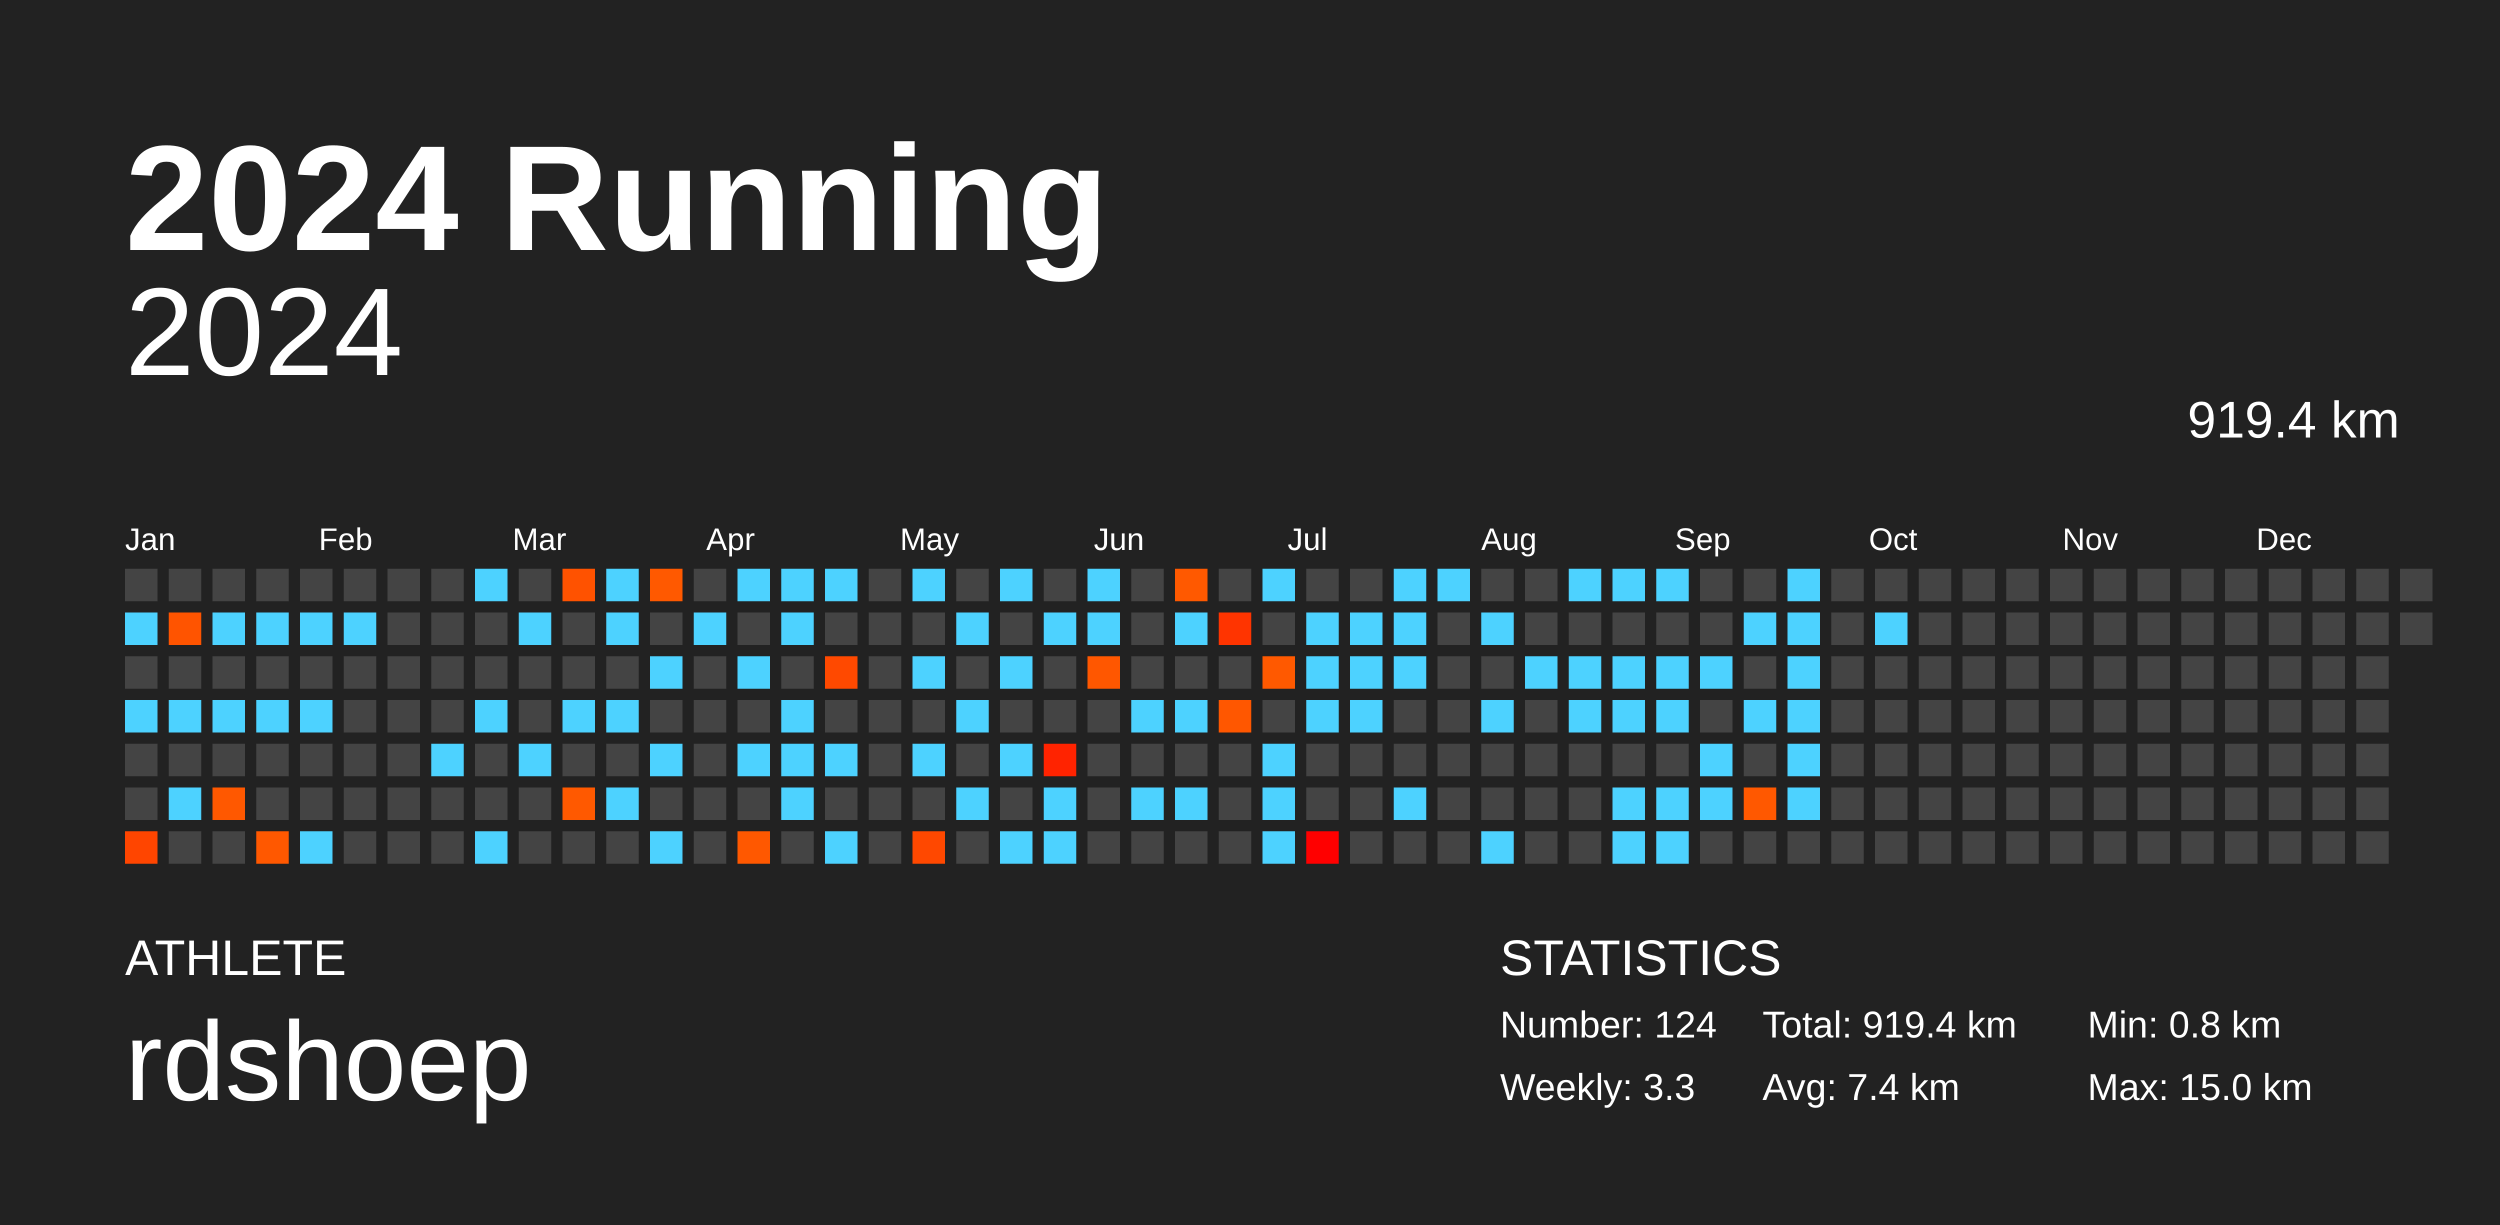
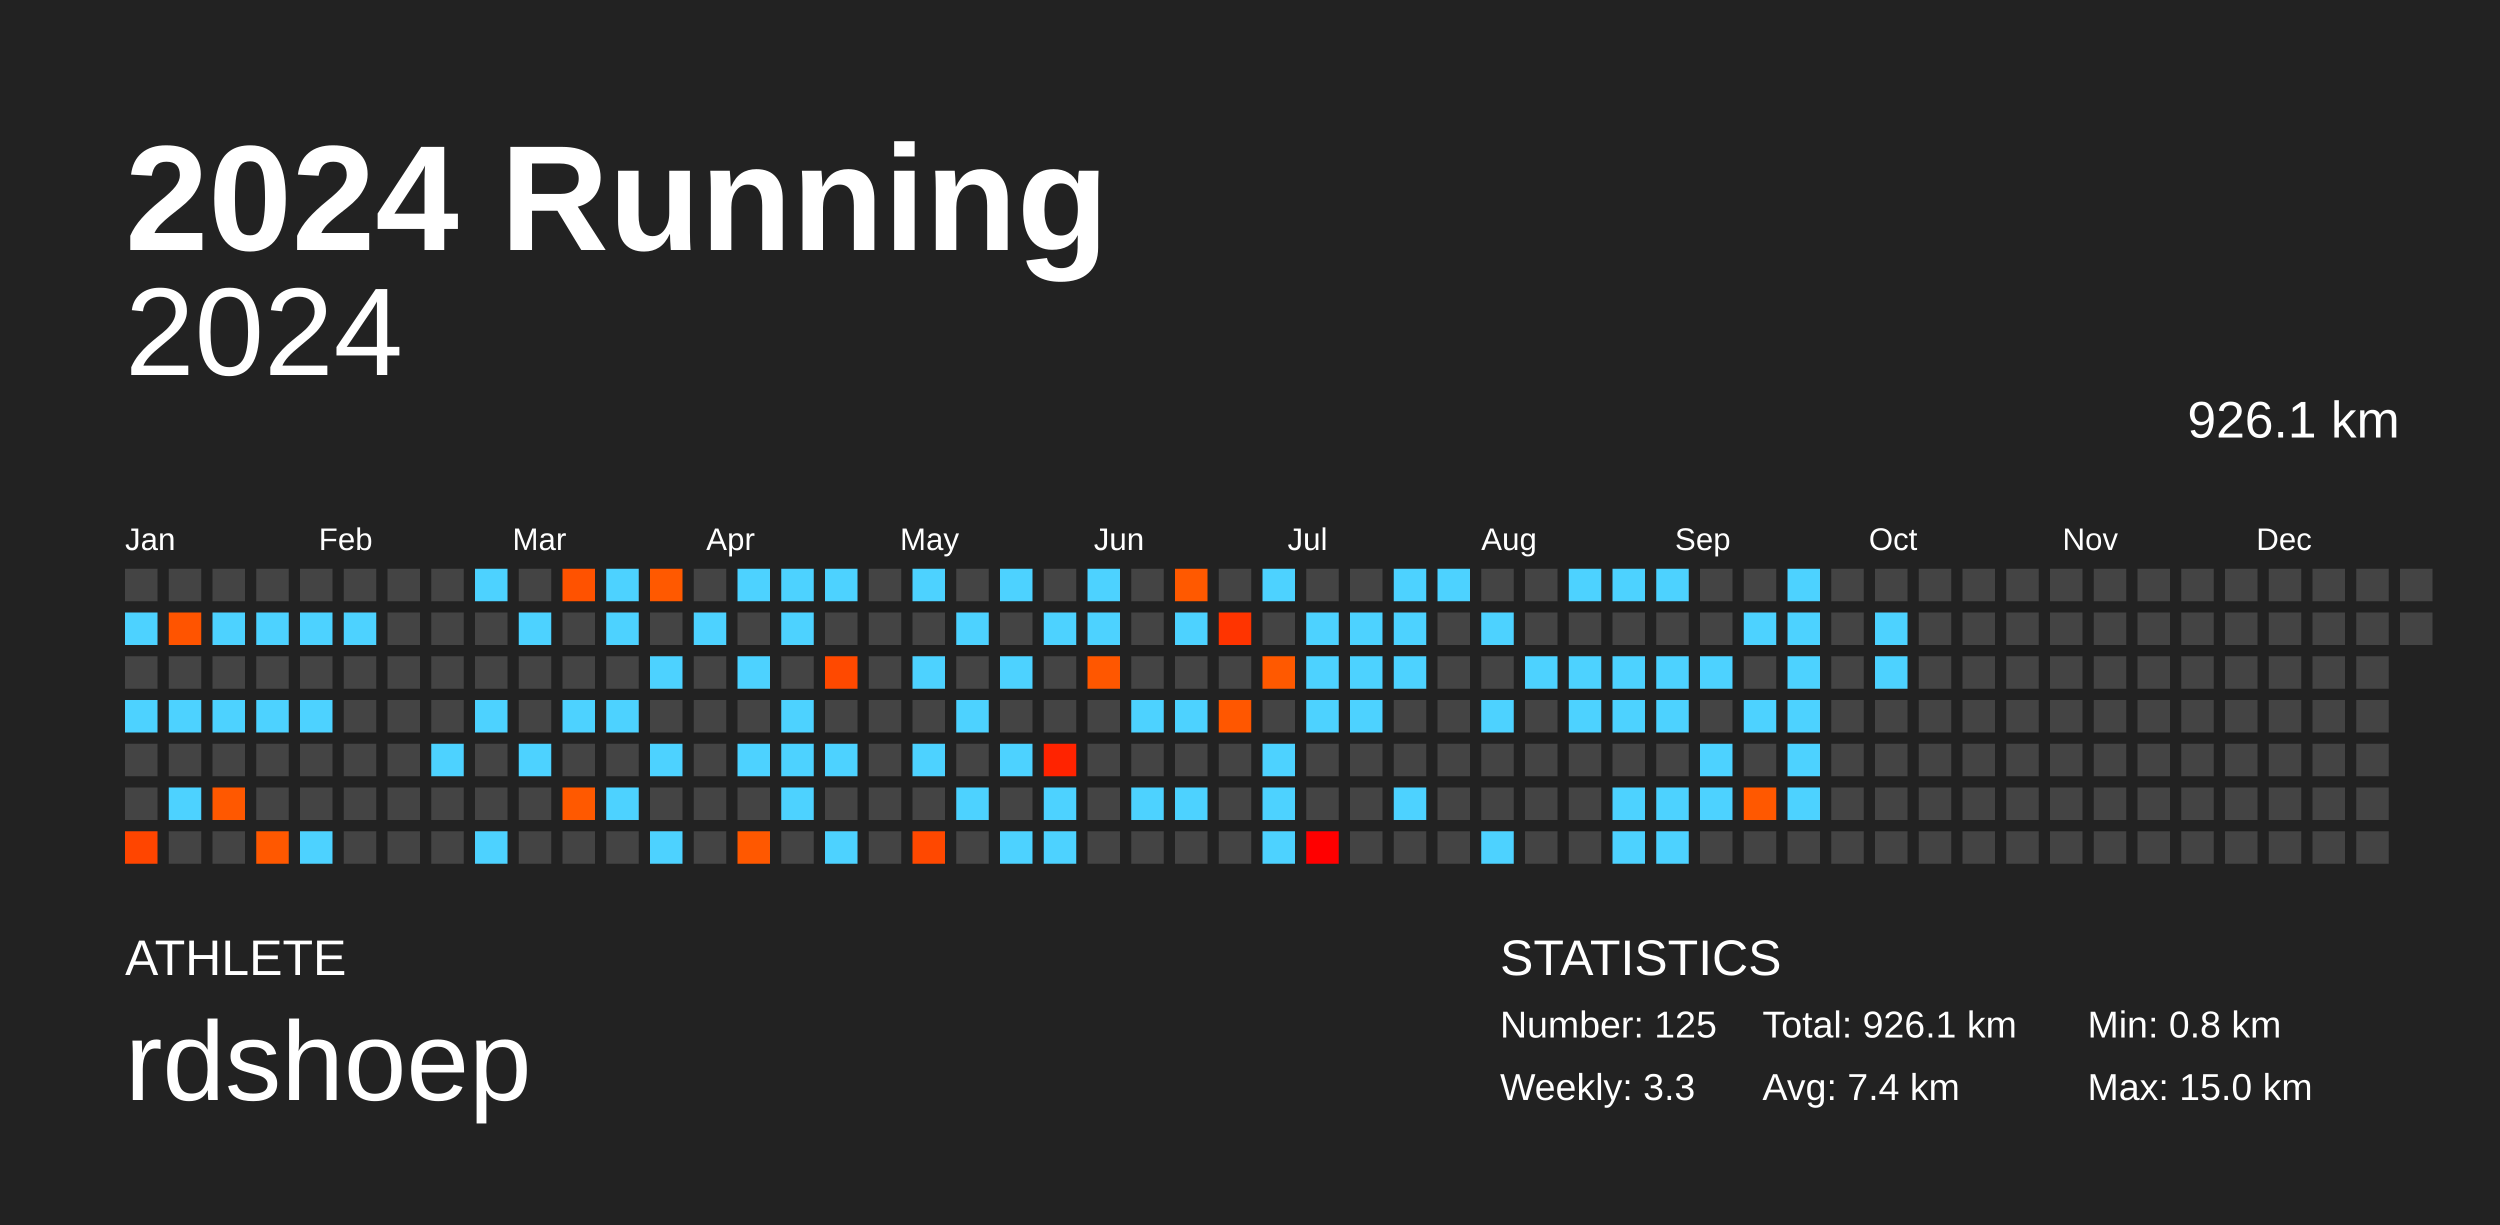
<svg xmlns="http://www.w3.org/2000/svg" baseProfile="full" height="98mm" version="1.1" viewBox="0,0,200,98" width="200mm">
  <defs />
  <rect fill="#222222" height="98" width="200" x="0" y="0" />
  <text fill="#FFFFFF" style="font-size:12px; font-family:Arial; font-weight:bold;" x="10" y="20">2024 Running</text>
  <text fill="#FFFFFF" style="font-size:4px; font-family:Arial" x="10" y="78">ATHLETE</text>
  <text fill="#FFFFFF" style="font-size:9px; font-family:Arial" x="10" y="88">rdshoep</text>
  <text fill="#FFFFFF" style="font-size:4px; font-family:Arial" x="120" y="78">STATISTICS</text>
-   <text fill="#FFFFFF" style="font-size:3px; font-family:Arial" x="120" y="83">Number: 124</text>
+   <text fill="#FFFFFF" style="font-size:3px; font-family:Arial" x="120" y="83">Number: 125</text>
  <text fill="#FFFFFF" style="font-size:3px; font-family:Arial" x="120" y="88">Weekly: 3.3</text>
-   <text fill="#FFFFFF" style="font-size:3px; font-family:Arial" x="141" y="83">Total: 919.4 km</text>
+   <text fill="#FFFFFF" style="font-size:3px; font-family:Arial" x="141" y="83">Total: 926.1 km</text>
  <text fill="#FFFFFF" style="font-size:3px; font-family:Arial" x="141" y="88">Avg: 7.4 km</text>
  <text fill="#FFFFFF" style="font-size:3px; font-family:Arial" x="167" y="83">Min: 0.8 km</text>
  <text fill="#FFFFFF" style="font-size:3px; font-family:Arial" x="167" y="88">Max: 15.0 km</text>
  <text alignment-baseline="hanging" fill="#FFFFFF" style="font-size:10.0px; font-family:Arial;" x="10" y="30">2024</text>
-   <text alignment-baseline="hanging" fill="#FFFFFF" style="font-size:4.125px; font-family:Arial;" x="175" y="35">919.4 km</text>
+   <text alignment-baseline="hanging" fill="#FFFFFF" style="font-size:4.125px; font-family:Arial;" x="175" y="35">926.1 km</text>
  <text fill="#FFFFFF" style="font-size:2.5px; font-family:Arial" x="10.0" y="44">Jan</text>
  <text fill="#FFFFFF" style="font-size:2.5px; font-family:Arial" x="25.5" y="44">Feb</text>
  <text fill="#FFFFFF" style="font-size:2.5px; font-family:Arial" x="41.0" y="44">Mar</text>
  <text fill="#FFFFFF" style="font-size:2.5px; font-family:Arial" x="56.5" y="44">Apr</text>
  <text fill="#FFFFFF" style="font-size:2.5px; font-family:Arial" x="72.0" y="44">May</text>
  <text fill="#FFFFFF" style="font-size:2.5px; font-family:Arial" x="87.5" y="44">Jun</text>
  <text fill="#FFFFFF" style="font-size:2.5px; font-family:Arial" x="103.0" y="44">Jul</text>
  <text fill="#FFFFFF" style="font-size:2.5px; font-family:Arial" x="118.5" y="44">Aug</text>
  <text fill="#FFFFFF" style="font-size:2.5px; font-family:Arial" x="134.0" y="44">Sep</text>
  <text fill="#FFFFFF" style="font-size:2.5px; font-family:Arial" x="149.5" y="44">Oct</text>
  <text fill="#FFFFFF" style="font-size:2.5px; font-family:Arial" x="165.0" y="44">Nov</text>
  <text fill="#FFFFFF" style="font-size:2.5px; font-family:Arial" x="180.5" y="44">Dec</text>
  <rect fill="#444444" height="2.6" width="2.6" x="10.0" y="45.5" />
  <rect fill="#4dd2ff" height="2.6" width="2.6" x="10.0" y="49.0" />
  <rect fill="#444444" height="2.6" width="2.6" x="10.0" y="52.5" />
  <rect fill="#4dd2ff" height="2.6" width="2.6" x="10.0" y="56.0" />
  <rect fill="#444444" height="2.6" width="2.6" x="10.0" y="59.5" />
  <rect fill="#444444" height="2.6" width="2.6" x="10.0" y="63.0" />
  <rect fill="#ff4500" height="2.6" width="2.6" x="10.0" y="66.5" />
  <rect fill="#444444" height="2.6" width="2.6" x="13.5" y="45.5" />
  <rect fill="#ff5400" height="2.6" width="2.6" x="13.5" y="49.0" />
  <rect fill="#444444" height="2.6" width="2.6" x="13.5" y="52.5" />
  <rect fill="#4dd2ff" height="2.6" width="2.6" x="13.5" y="56.0" />
  <rect fill="#444444" height="2.6" width="2.6" x="13.5" y="59.5" />
  <rect fill="#4dd2ff" height="2.6" width="2.6" x="13.5" y="63.0" />
  <rect fill="#444444" height="2.6" width="2.6" x="13.5" y="66.5" />
  <rect fill="#444444" height="2.6" width="2.6" x="17.0" y="45.5" />
  <rect fill="#4dd2ff" height="2.6" width="2.6" x="17.0" y="49.0" />
  <rect fill="#444444" height="2.6" width="2.6" x="17.0" y="52.5" />
  <rect fill="#4dd2ff" height="2.6" width="2.6" x="17.0" y="56.0" />
  <rect fill="#444444" height="2.6" width="2.6" x="17.0" y="59.5" />
  <rect fill="#ff5800" height="2.6" width="2.6" x="17.0" y="63.0" />
  <rect fill="#444444" height="2.6" width="2.6" x="17.0" y="66.5" />
  <rect fill="#444444" height="2.6" width="2.6" x="20.5" y="45.5" />
  <rect fill="#4dd2ff" height="2.6" width="2.6" x="20.5" y="49.0" />
  <rect fill="#444444" height="2.6" width="2.6" x="20.5" y="52.5" />
  <rect fill="#4dd2ff" height="2.6" width="2.6" x="20.5" y="56.0" />
  <rect fill="#444444" height="2.6" width="2.6" x="20.5" y="59.5" />
  <rect fill="#444444" height="2.6" width="2.6" x="20.5" y="63.0" />
  <rect fill="#ff5800" height="2.6" width="2.6" x="20.5" y="66.5" />
  <rect fill="#444444" height="2.6" width="2.6" x="24.0" y="45.5" />
  <rect fill="#4dd2ff" height="2.6" width="2.6" x="24.0" y="49.0" />
  <rect fill="#444444" height="2.6" width="2.6" x="24.0" y="52.5" />
  <rect fill="#4dd2ff" height="2.6" width="2.6" x="24.0" y="56.0" />
  <rect fill="#444444" height="2.6" width="2.6" x="24.0" y="59.5" />
  <rect fill="#444444" height="2.6" width="2.6" x="24.0" y="63.0" />
  <rect fill="#4dd2ff" height="2.6" width="2.6" x="24.0" y="66.5" />
  <rect fill="#444444" height="2.6" width="2.6" x="27.5" y="45.5" />
  <rect fill="#4dd2ff" height="2.6" width="2.6" x="27.5" y="49.0" />
  <rect fill="#444444" height="2.6" width="2.6" x="27.5" y="52.5" />
  <rect fill="#444444" height="2.6" width="2.6" x="27.5" y="56.0" />
  <rect fill="#444444" height="2.6" width="2.6" x="27.5" y="59.5" />
  <rect fill="#444444" height="2.6" width="2.6" x="27.5" y="63.0" />
  <rect fill="#444444" height="2.6" width="2.6" x="27.5" y="66.5" />
  <rect fill="#444444" height="2.6" width="2.6" x="31.0" y="45.5" />
  <rect fill="#444444" height="2.6" width="2.6" x="31.0" y="49.0" />
  <rect fill="#444444" height="2.6" width="2.6" x="31.0" y="52.5" />
  <rect fill="#444444" height="2.6" width="2.6" x="31.0" y="56.0" />
  <rect fill="#444444" height="2.6" width="2.6" x="31.0" y="59.5" />
  <rect fill="#444444" height="2.6" width="2.6" x="31.0" y="63.0" />
  <rect fill="#444444" height="2.6" width="2.6" x="31.0" y="66.5" />
  <rect fill="#444444" height="2.6" width="2.6" x="34.5" y="45.5" />
  <rect fill="#444444" height="2.6" width="2.6" x="34.5" y="49.0" />
  <rect fill="#444444" height="2.6" width="2.6" x="34.5" y="52.5" />
  <rect fill="#444444" height="2.6" width="2.6" x="34.5" y="56.0" />
  <rect fill="#4dd2ff" height="2.6" width="2.6" x="34.5" y="59.5" />
  <rect fill="#444444" height="2.6" width="2.6" x="34.5" y="63.0" />
  <rect fill="#444444" height="2.6" width="2.6" x="34.5" y="66.5" />
  <rect fill="#4dd2ff" height="2.6" width="2.6" x="38.0" y="45.5" />
  <rect fill="#444444" height="2.6" width="2.6" x="38.0" y="49.0" />
  <rect fill="#444444" height="2.6" width="2.6" x="38.0" y="52.5" />
  <rect fill="#4dd2ff" height="2.6" width="2.6" x="38.0" y="56.0" />
  <rect fill="#444444" height="2.6" width="2.6" x="38.0" y="59.5" />
  <rect fill="#444444" height="2.6" width="2.6" x="38.0" y="63.0" />
  <rect fill="#4dd2ff" height="2.6" width="2.6" x="38.0" y="66.5" />
  <rect fill="#444444" height="2.6" width="2.6" x="41.5" y="45.5" />
  <rect fill="#4dd2ff" height="2.6" width="2.6" x="41.5" y="49.0" />
  <rect fill="#444444" height="2.6" width="2.6" x="41.5" y="52.5" />
  <rect fill="#444444" height="2.6" width="2.6" x="41.5" y="56.0" />
  <rect fill="#4dd2ff" height="2.6" width="2.6" x="41.5" y="59.5" />
  <rect fill="#444444" height="2.6" width="2.6" x="41.5" y="63.0" />
  <rect fill="#444444" height="2.6" width="2.6" x="41.5" y="66.5" />
  <rect fill="#ff5200" height="2.6" width="2.6" x="45.0" y="45.5" />
  <rect fill="#444444" height="2.6" width="2.6" x="45.0" y="49.0" />
  <rect fill="#444444" height="2.6" width="2.6" x="45.0" y="52.5" />
  <rect fill="#4dd2ff" height="2.6" width="2.6" x="45.0" y="56.0" />
  <rect fill="#444444" height="2.6" width="2.6" x="45.0" y="59.5" />
  <rect fill="#ff5900" height="2.6" width="2.6" x="45.0" y="63.0" />
  <rect fill="#444444" height="2.6" width="2.6" x="45.0" y="66.5" />
  <rect fill="#4dd2ff" height="2.6" width="2.6" x="48.5" y="45.5" />
  <rect fill="#4dd2ff" height="2.6" width="2.6" x="48.5" y="49.0" />
  <rect fill="#444444" height="2.6" width="2.6" x="48.5" y="52.5" />
  <rect fill="#4dd2ff" height="2.6" width="2.6" x="48.5" y="56.0" />
  <rect fill="#444444" height="2.6" width="2.6" x="48.5" y="59.5" />
  <rect fill="#4dd2ff" height="2.6" width="2.6" x="48.5" y="63.0" />
  <rect fill="#444444" height="2.6" width="2.6" x="48.5" y="66.5" />
  <rect fill="#ff5900" height="2.6" width="2.6" x="52.0" y="45.5" />
  <rect fill="#444444" height="2.6" width="2.6" x="52.0" y="49.0" />
  <rect fill="#4dd2ff" height="2.6" width="2.6" x="52.0" y="52.5" />
  <rect fill="#444444" height="2.6" width="2.6" x="52.0" y="56.0" />
  <rect fill="#4dd2ff" height="2.6" width="2.6" x="52.0" y="59.5" />
  <rect fill="#444444" height="2.6" width="2.6" x="52.0" y="63.0" />
  <rect fill="#4dd2ff" height="2.6" width="2.6" x="52.0" y="66.5" />
  <rect fill="#444444" height="2.6" width="2.6" x="55.5" y="45.5" />
  <rect fill="#4dd2ff" height="2.6" width="2.6" x="55.5" y="49.0" />
  <rect fill="#444444" height="2.6" width="2.6" x="55.5" y="52.5" />
  <rect fill="#444444" height="2.6" width="2.6" x="55.5" y="56.0" />
  <rect fill="#444444" height="2.6" width="2.6" x="55.5" y="59.5" />
  <rect fill="#444444" height="2.6" width="2.6" x="55.5" y="63.0" />
  <rect fill="#444444" height="2.6" width="2.6" x="55.5" y="66.5" />
  <rect fill="#4dd2ff" height="2.6" width="2.6" x="59.0" y="45.5" />
  <rect fill="#444444" height="2.6" width="2.6" x="59.0" y="49.0" />
  <rect fill="#4dd2ff" height="2.6" width="2.6" x="59.0" y="52.5" />
  <rect fill="#444444" height="2.6" width="2.6" x="59.0" y="56.0" />
  <rect fill="#4dd2ff" height="2.6" width="2.6" x="59.0" y="59.5" />
  <rect fill="#444444" height="2.6" width="2.6" x="59.0" y="63.0" />
  <rect fill="#ff5800" height="2.6" width="2.6" x="59.0" y="66.5" />
  <rect fill="#4dd2ff" height="2.6" width="2.6" x="62.5" y="45.5" />
  <rect fill="#4dd2ff" height="2.6" width="2.6" x="62.5" y="49.0" />
  <rect fill="#444444" height="2.6" width="2.6" x="62.5" y="52.5" />
  <rect fill="#4dd2ff" height="2.6" width="2.6" x="62.5" y="56.0" />
  <rect fill="#4dd2ff" height="2.6" width="2.6" x="62.5" y="59.5" />
  <rect fill="#4dd2ff" height="2.6" width="2.6" x="62.5" y="63.0" />
  <rect fill="#444444" height="2.6" width="2.6" x="62.5" y="66.5" />
  <rect fill="#4dd2ff" height="2.6" width="2.6" x="66.0" y="45.5" />
  <rect fill="#444444" height="2.6" width="2.6" x="66.0" y="49.0" />
  <rect fill="#ff4900" height="2.6" width="2.6" x="66.0" y="52.5" />
  <rect fill="#444444" height="2.6" width="2.6" x="66.0" y="56.0" />
  <rect fill="#4dd2ff" height="2.6" width="2.6" x="66.0" y="59.5" />
  <rect fill="#444444" height="2.6" width="2.6" x="66.0" y="63.0" />
  <rect fill="#4dd2ff" height="2.6" width="2.6" x="66.0" y="66.5" />
  <rect fill="#444444" height="2.6" width="2.6" x="69.5" y="45.5" />
  <rect fill="#444444" height="2.6" width="2.6" x="69.5" y="49.0" />
  <rect fill="#444444" height="2.6" width="2.6" x="69.5" y="52.5" />
  <rect fill="#444444" height="2.6" width="2.6" x="69.5" y="56.0" />
  <rect fill="#444444" height="2.6" width="2.6" x="69.5" y="59.5" />
  <rect fill="#444444" height="2.6" width="2.6" x="69.5" y="63.0" />
  <rect fill="#444444" height="2.6" width="2.6" x="69.5" y="66.5" />
  <rect fill="#4dd2ff" height="2.6" width="2.6" x="73.0" y="45.5" />
  <rect fill="#444444" height="2.6" width="2.6" x="73.0" y="49.0" />
  <rect fill="#4dd2ff" height="2.6" width="2.6" x="73.0" y="52.5" />
  <rect fill="#444444" height="2.6" width="2.6" x="73.0" y="56.0" />
  <rect fill="#4dd2ff" height="2.6" width="2.6" x="73.0" y="59.5" />
  <rect fill="#444444" height="2.6" width="2.6" x="73.0" y="63.0" />
  <rect fill="#ff4800" height="2.6" width="2.6" x="73.0" y="66.5" />
  <rect fill="#444444" height="2.6" width="2.6" x="76.5" y="45.5" />
  <rect fill="#4dd2ff" height="2.6" width="2.6" x="76.5" y="49.0" />
  <rect fill="#444444" height="2.6" width="2.6" x="76.5" y="52.5" />
  <rect fill="#4dd2ff" height="2.6" width="2.6" x="76.5" y="56.0" />
  <rect fill="#444444" height="2.6" width="2.6" x="76.5" y="59.5" />
  <rect fill="#4dd2ff" height="2.6" width="2.6" x="76.5" y="63.0" />
  <rect fill="#444444" height="2.6" width="2.6" x="76.5" y="66.5" />
  <rect fill="#4dd2ff" height="2.6" width="2.6" x="80.0" y="45.5" />
  <rect fill="#444444" height="2.6" width="2.6" x="80.0" y="49.0" />
  <rect fill="#4dd2ff" height="2.6" width="2.6" x="80.0" y="52.5" />
  <rect fill="#444444" height="2.6" width="2.6" x="80.0" y="56.0" />
  <rect fill="#4dd2ff" height="2.6" width="2.6" x="80.0" y="59.5" />
  <rect fill="#444444" height="2.6" width="2.6" x="80.0" y="63.0" />
  <rect fill="#4dd2ff" height="2.6" width="2.6" x="80.0" y="66.5" />
  <rect fill="#444444" height="2.6" width="2.6" x="83.5" y="45.5" />
  <rect fill="#4dd2ff" height="2.6" width="2.6" x="83.5" y="49.0" />
  <rect fill="#444444" height="2.6" width="2.6" x="83.5" y="52.5" />
  <rect fill="#444444" height="2.6" width="2.6" x="83.5" y="56.0" />
  <rect fill="#ff2300" height="2.6" width="2.6" x="83.5" y="59.5" />
  <rect fill="#4dd2ff" height="2.6" width="2.6" x="83.5" y="63.0" />
  <rect fill="#4dd2ff" height="2.6" width="2.6" x="83.5" y="66.5" />
  <rect fill="#4dd2ff" height="2.6" width="2.6" x="87.0" y="45.5" />
  <rect fill="#4dd2ff" height="2.6" width="2.6" x="87.0" y="49.0" />
  <rect fill="#ff5700" height="2.6" width="2.6" x="87.0" y="52.5" />
  <rect fill="#444444" height="2.6" width="2.6" x="87.0" y="56.0" />
  <rect fill="#444444" height="2.6" width="2.6" x="87.0" y="59.5" />
  <rect fill="#444444" height="2.6" width="2.6" x="87.0" y="63.0" />
  <rect fill="#444444" height="2.6" width="2.6" x="87.0" y="66.5" />
  <rect fill="#444444" height="2.6" width="2.6" x="90.5" y="45.5" />
  <rect fill="#444444" height="2.6" width="2.6" x="90.5" y="49.0" />
  <rect fill="#444444" height="2.6" width="2.6" x="90.5" y="52.5" />
  <rect fill="#4dd2ff" height="2.6" width="2.6" x="90.5" y="56.0" />
  <rect fill="#444444" height="2.6" width="2.6" x="90.5" y="59.5" />
  <rect fill="#4dd2ff" height="2.6" width="2.6" x="90.5" y="63.0" />
  <rect fill="#444444" height="2.6" width="2.6" x="90.5" y="66.5" />
  <rect fill="#ff5900" height="2.6" width="2.6" x="94.0" y="45.5" />
  <rect fill="#4dd2ff" height="2.6" width="2.6" x="94.0" y="49.0" />
  <rect fill="#444444" height="2.6" width="2.6" x="94.0" y="52.5" />
  <rect fill="#4dd2ff" height="2.6" width="2.6" x="94.0" y="56.0" />
  <rect fill="#444444" height="2.6" width="2.6" x="94.0" y="59.5" />
  <rect fill="#4dd2ff" height="2.6" width="2.6" x="94.0" y="63.0" />
  <rect fill="#444444" height="2.6" width="2.6" x="94.0" y="66.5" />
  <rect fill="#444444" height="2.6" width="2.6" x="97.5" y="45.5" />
  <rect fill="#ff3400" height="2.6" width="2.6" x="97.5" y="49.0" />
  <rect fill="#444444" height="2.6" width="2.6" x="97.5" y="52.5" />
  <rect fill="#ff5700" height="2.6" width="2.6" x="97.5" y="56.0" />
  <rect fill="#444444" height="2.6" width="2.6" x="97.5" y="59.5" />
  <rect fill="#444444" height="2.6" width="2.6" x="97.5" y="63.0" />
  <rect fill="#444444" height="2.6" width="2.6" x="97.5" y="66.5" />
  <rect fill="#4dd2ff" height="2.6" width="2.6" x="101.0" y="45.5" />
  <rect fill="#444444" height="2.6" width="2.6" x="101.0" y="49.0" />
  <rect fill="#ff5900" height="2.6" width="2.6" x="101.0" y="52.5" />
  <rect fill="#444444" height="2.6" width="2.6" x="101.0" y="56.0" />
  <rect fill="#4dd2ff" height="2.6" width="2.6" x="101.0" y="59.5" />
  <rect fill="#4dd2ff" height="2.6" width="2.6" x="101.0" y="63.0" />
  <rect fill="#4dd2ff" height="2.6" width="2.6" x="101.0" y="66.5" />
  <rect fill="#444444" height="2.6" width="2.6" x="104.5" y="45.5" />
  <rect fill="#4dd2ff" height="2.6" width="2.6" x="104.5" y="49.0" />
  <rect fill="#4dd2ff" height="2.6" width="2.6" x="104.5" y="52.5" />
  <rect fill="#4dd2ff" height="2.6" width="2.6" x="104.5" y="56.0" />
  <rect fill="#444444" height="2.6" width="2.6" x="104.5" y="59.5" />
  <rect fill="#444444" height="2.6" width="2.6" x="104.5" y="63.0" />
  <rect fill="#ff0000" height="2.6" width="2.6" x="104.5" y="66.5" />
  <rect fill="#444444" height="2.6" width="2.6" x="108.0" y="45.5" />
  <rect fill="#4dd2ff" height="2.6" width="2.6" x="108.0" y="49.0" />
  <rect fill="#4dd2ff" height="2.6" width="2.6" x="108.0" y="52.5" />
  <rect fill="#4dd2ff" height="2.6" width="2.6" x="108.0" y="56.0" />
  <rect fill="#444444" height="2.6" width="2.6" x="108.0" y="59.5" />
  <rect fill="#444444" height="2.6" width="2.6" x="108.0" y="63.0" />
  <rect fill="#444444" height="2.6" width="2.6" x="108.0" y="66.5" />
  <rect fill="#4dd2ff" height="2.6" width="2.6" x="111.5" y="45.5" />
  <rect fill="#4dd2ff" height="2.6" width="2.6" x="111.5" y="49.0" />
  <rect fill="#4dd2ff" height="2.6" width="2.6" x="111.5" y="52.5" />
  <rect fill="#444444" height="2.6" width="2.6" x="111.5" y="56.0" />
  <rect fill="#444444" height="2.6" width="2.6" x="111.5" y="59.5" />
  <rect fill="#4dd2ff" height="2.6" width="2.6" x="111.5" y="63.0" />
  <rect fill="#444444" height="2.6" width="2.6" x="111.5" y="66.5" />
  <rect fill="#4dd2ff" height="2.6" width="2.6" x="115.0" y="45.5" />
  <rect fill="#444444" height="2.6" width="2.6" x="115.0" y="49.0" />
  <rect fill="#444444" height="2.6" width="2.6" x="115.0" y="52.5" />
  <rect fill="#444444" height="2.6" width="2.6" x="115.0" y="56.0" />
  <rect fill="#444444" height="2.6" width="2.6" x="115.0" y="59.5" />
  <rect fill="#444444" height="2.6" width="2.6" x="115.0" y="63.0" />
  <rect fill="#444444" height="2.6" width="2.6" x="115.0" y="66.5" />
  <rect fill="#444444" height="2.6" width="2.6" x="118.5" y="45.5" />
  <rect fill="#4dd2ff" height="2.6" width="2.6" x="118.5" y="49.0" />
  <rect fill="#444444" height="2.6" width="2.6" x="118.5" y="52.5" />
  <rect fill="#4dd2ff" height="2.6" width="2.6" x="118.5" y="56.0" />
  <rect fill="#444444" height="2.6" width="2.6" x="118.5" y="59.5" />
  <rect fill="#444444" height="2.6" width="2.6" x="118.5" y="63.0" />
  <rect fill="#4dd2ff" height="2.6" width="2.6" x="118.5" y="66.5" />
  <rect fill="#444444" height="2.6" width="2.6" x="122.0" y="45.5" />
  <rect fill="#444444" height="2.6" width="2.6" x="122.0" y="49.0" />
  <rect fill="#4dd2ff" height="2.6" width="2.6" x="122.0" y="52.5" />
  <rect fill="#444444" height="2.6" width="2.6" x="122.0" y="56.0" />
  <rect fill="#444444" height="2.6" width="2.6" x="122.0" y="59.5" />
  <rect fill="#444444" height="2.6" width="2.6" x="122.0" y="63.0" />
  <rect fill="#444444" height="2.6" width="2.6" x="122.0" y="66.5" />
  <rect fill="#4dd2ff" height="2.6" width="2.6" x="125.5" y="45.5" />
  <rect fill="#444444" height="2.6" width="2.6" x="125.5" y="49.0" />
  <rect fill="#4dd2ff" height="2.6" width="2.6" x="125.5" y="52.5" />
  <rect fill="#4dd2ff" height="2.6" width="2.6" x="125.5" y="56.0" />
  <rect fill="#444444" height="2.6" width="2.6" x="125.5" y="59.5" />
  <rect fill="#444444" height="2.6" width="2.6" x="125.5" y="63.0" />
  <rect fill="#444444" height="2.6" width="2.6" x="125.5" y="66.5" />
  <rect fill="#4dd2ff" height="2.6" width="2.6" x="129.0" y="45.5" />
  <rect fill="#444444" height="2.6" width="2.6" x="129.0" y="49.0" />
  <rect fill="#4dd2ff" height="2.6" width="2.6" x="129.0" y="52.5" />
  <rect fill="#4dd2ff" height="2.6" width="2.6" x="129.0" y="56.0" />
  <rect fill="#444444" height="2.6" width="2.6" x="129.0" y="59.5" />
  <rect fill="#4dd2ff" height="2.6" width="2.6" x="129.0" y="63.0" />
  <rect fill="#4dd2ff" height="2.6" width="2.6" x="129.0" y="66.5" />
  <rect fill="#4dd2ff" height="2.6" width="2.6" x="132.5" y="45.5" />
  <rect fill="#444444" height="2.6" width="2.6" x="132.5" y="49.0" />
  <rect fill="#4dd2ff" height="2.6" width="2.6" x="132.5" y="52.5" />
  <rect fill="#4dd2ff" height="2.6" width="2.6" x="132.5" y="56.0" />
  <rect fill="#444444" height="2.6" width="2.6" x="132.5" y="59.5" />
  <rect fill="#4dd2ff" height="2.6" width="2.6" x="132.5" y="63.0" />
  <rect fill="#4dd2ff" height="2.6" width="2.6" x="132.5" y="66.5" />
  <rect fill="#444444" height="2.6" width="2.6" x="136.0" y="45.5" />
  <rect fill="#444444" height="2.6" width="2.6" x="136.0" y="49.0" />
  <rect fill="#4dd2ff" height="2.6" width="2.6" x="136.0" y="52.5" />
  <rect fill="#444444" height="2.6" width="2.6" x="136.0" y="56.0" />
  <rect fill="#4dd2ff" height="2.6" width="2.6" x="136.0" y="59.5" />
  <rect fill="#4dd2ff" height="2.6" width="2.6" x="136.0" y="63.0" />
  <rect fill="#444444" height="2.6" width="2.6" x="136.0" y="66.5" />
  <rect fill="#444444" height="2.6" width="2.6" x="139.5" y="45.5" />
  <rect fill="#4dd2ff" height="2.6" width="2.6" x="139.5" y="49.0" />
  <rect fill="#444444" height="2.6" width="2.6" x="139.5" y="52.5" />
  <rect fill="#4dd2ff" height="2.6" width="2.6" x="139.5" y="56.0" />
  <rect fill="#444444" height="2.6" width="2.6" x="139.5" y="59.5" />
  <rect fill="#ff5800" height="2.6" width="2.6" x="139.5" y="63.0" />
  <rect fill="#444444" height="2.6" width="2.6" x="139.5" y="66.5" />
  <rect fill="#4dd2ff" height="2.6" width="2.6" x="143.0" y="45.5" />
  <rect fill="#4dd2ff" height="2.6" width="2.6" x="143.0" y="49.0" />
  <rect fill="#4dd2ff" height="2.6" width="2.6" x="143.0" y="52.5" />
  <rect fill="#4dd2ff" height="2.6" width="2.6" x="143.0" y="56.0" />
  <rect fill="#4dd2ff" height="2.6" width="2.6" x="143.0" y="59.5" />
  <rect fill="#4dd2ff" height="2.6" width="2.6" x="143.0" y="63.0" />
  <rect fill="#444444" height="2.6" width="2.6" x="143.0" y="66.5" />
  <rect fill="#444444" height="2.6" width="2.6" x="146.5" y="45.5" />
  <rect fill="#444444" height="2.6" width="2.6" x="146.5" y="49.0" />
  <rect fill="#444444" height="2.6" width="2.6" x="146.5" y="52.5" />
  <rect fill="#444444" height="2.6" width="2.6" x="146.5" y="56.0" />
  <rect fill="#444444" height="2.6" width="2.6" x="146.5" y="59.5" />
  <rect fill="#444444" height="2.6" width="2.6" x="146.5" y="63.0" />
  <rect fill="#444444" height="2.6" width="2.6" x="146.5" y="66.5" />
  <rect fill="#444444" height="2.6" width="2.6" x="150.0" y="45.5" />
  <rect fill="#4dd2ff" height="2.6" width="2.6" x="150.0" y="49.0" />
-   <rect fill="#444444" height="2.6" width="2.6" x="150.0" y="52.5" />
+   <rect fill="#4dd2ff" height="2.6" width="2.6" x="150.0" y="52.5" />
  <rect fill="#444444" height="2.6" width="2.6" x="150.0" y="56.0" />
  <rect fill="#444444" height="2.6" width="2.6" x="150.0" y="59.5" />
  <rect fill="#444444" height="2.6" width="2.6" x="150.0" y="63.0" />
  <rect fill="#444444" height="2.6" width="2.6" x="150.0" y="66.5" />
  <rect fill="#444444" height="2.6" width="2.6" x="153.5" y="45.5" />
  <rect fill="#444444" height="2.6" width="2.6" x="153.5" y="49.0" />
  <rect fill="#444444" height="2.6" width="2.6" x="153.5" y="52.5" />
  <rect fill="#444444" height="2.6" width="2.6" x="153.5" y="56.0" />
  <rect fill="#444444" height="2.6" width="2.6" x="153.5" y="59.5" />
  <rect fill="#444444" height="2.6" width="2.6" x="153.5" y="63.0" />
  <rect fill="#444444" height="2.6" width="2.6" x="153.5" y="66.5" />
  <rect fill="#444444" height="2.6" width="2.6" x="157.0" y="45.5" />
  <rect fill="#444444" height="2.6" width="2.6" x="157.0" y="49.0" />
  <rect fill="#444444" height="2.6" width="2.6" x="157.0" y="52.5" />
  <rect fill="#444444" height="2.6" width="2.6" x="157.0" y="56.0" />
  <rect fill="#444444" height="2.6" width="2.6" x="157.0" y="59.5" />
  <rect fill="#444444" height="2.6" width="2.6" x="157.0" y="63.0" />
  <rect fill="#444444" height="2.6" width="2.6" x="157.0" y="66.5" />
  <rect fill="#444444" height="2.6" width="2.6" x="160.5" y="45.5" />
  <rect fill="#444444" height="2.6" width="2.6" x="160.5" y="49.0" />
  <rect fill="#444444" height="2.6" width="2.6" x="160.5" y="52.5" />
  <rect fill="#444444" height="2.6" width="2.6" x="160.5" y="56.0" />
  <rect fill="#444444" height="2.6" width="2.6" x="160.5" y="59.5" />
  <rect fill="#444444" height="2.6" width="2.6" x="160.5" y="63.0" />
  <rect fill="#444444" height="2.6" width="2.6" x="160.5" y="66.5" />
  <rect fill="#444444" height="2.6" width="2.6" x="164.0" y="45.5" />
  <rect fill="#444444" height="2.6" width="2.6" x="164.0" y="49.0" />
  <rect fill="#444444" height="2.6" width="2.6" x="164.0" y="52.5" />
  <rect fill="#444444" height="2.6" width="2.6" x="164.0" y="56.0" />
  <rect fill="#444444" height="2.6" width="2.6" x="164.0" y="59.5" />
  <rect fill="#444444" height="2.6" width="2.6" x="164.0" y="63.0" />
  <rect fill="#444444" height="2.6" width="2.6" x="164.0" y="66.5" />
  <rect fill="#444444" height="2.6" width="2.6" x="167.5" y="45.5" />
  <rect fill="#444444" height="2.6" width="2.6" x="167.5" y="49.0" />
  <rect fill="#444444" height="2.6" width="2.6" x="167.5" y="52.5" />
  <rect fill="#444444" height="2.6" width="2.6" x="167.5" y="56.0" />
  <rect fill="#444444" height="2.6" width="2.6" x="167.5" y="59.5" />
  <rect fill="#444444" height="2.6" width="2.6" x="167.5" y="63.0" />
  <rect fill="#444444" height="2.6" width="2.6" x="167.5" y="66.5" />
  <rect fill="#444444" height="2.6" width="2.6" x="171.0" y="45.5" />
  <rect fill="#444444" height="2.6" width="2.6" x="171.0" y="49.0" />
  <rect fill="#444444" height="2.6" width="2.6" x="171.0" y="52.5" />
  <rect fill="#444444" height="2.6" width="2.6" x="171.0" y="56.0" />
  <rect fill="#444444" height="2.6" width="2.6" x="171.0" y="59.5" />
  <rect fill="#444444" height="2.6" width="2.6" x="171.0" y="63.0" />
  <rect fill="#444444" height="2.6" width="2.6" x="171.0" y="66.5" />
  <rect fill="#444444" height="2.6" width="2.6" x="174.5" y="45.5" />
  <rect fill="#444444" height="2.6" width="2.6" x="174.5" y="49.0" />
  <rect fill="#444444" height="2.6" width="2.6" x="174.5" y="52.5" />
  <rect fill="#444444" height="2.6" width="2.6" x="174.5" y="56.0" />
  <rect fill="#444444" height="2.6" width="2.6" x="174.5" y="59.5" />
  <rect fill="#444444" height="2.6" width="2.6" x="174.5" y="63.0" />
  <rect fill="#444444" height="2.6" width="2.6" x="174.5" y="66.5" />
  <rect fill="#444444" height="2.6" width="2.6" x="178.0" y="45.5" />
  <rect fill="#444444" height="2.6" width="2.6" x="178.0" y="49.0" />
  <rect fill="#444444" height="2.6" width="2.6" x="178.0" y="52.5" />
  <rect fill="#444444" height="2.6" width="2.6" x="178.0" y="56.0" />
  <rect fill="#444444" height="2.6" width="2.6" x="178.0" y="59.5" />
  <rect fill="#444444" height="2.6" width="2.6" x="178.0" y="63.0" />
  <rect fill="#444444" height="2.6" width="2.6" x="178.0" y="66.5" />
  <rect fill="#444444" height="2.6" width="2.6" x="181.5" y="45.5" />
  <rect fill="#444444" height="2.6" width="2.6" x="181.5" y="49.0" />
  <rect fill="#444444" height="2.6" width="2.6" x="181.5" y="52.5" />
  <rect fill="#444444" height="2.6" width="2.6" x="181.5" y="56.0" />
  <rect fill="#444444" height="2.6" width="2.6" x="181.5" y="59.5" />
  <rect fill="#444444" height="2.6" width="2.6" x="181.5" y="63.0" />
  <rect fill="#444444" height="2.6" width="2.6" x="181.5" y="66.5" />
  <rect fill="#444444" height="2.6" width="2.6" x="185.0" y="45.5" />
  <rect fill="#444444" height="2.6" width="2.6" x="185.0" y="49.0" />
  <rect fill="#444444" height="2.6" width="2.6" x="185.0" y="52.5" />
  <rect fill="#444444" height="2.6" width="2.6" x="185.0" y="56.0" />
  <rect fill="#444444" height="2.6" width="2.6" x="185.0" y="59.5" />
  <rect fill="#444444" height="2.6" width="2.6" x="185.0" y="63.0" />
  <rect fill="#444444" height="2.6" width="2.6" x="185.0" y="66.5" />
  <rect fill="#444444" height="2.6" width="2.6" x="188.5" y="45.5" />
  <rect fill="#444444" height="2.6" width="2.6" x="188.5" y="49.0" />
  <rect fill="#444444" height="2.6" width="2.6" x="188.5" y="52.5" />
  <rect fill="#444444" height="2.6" width="2.6" x="188.5" y="56.0" />
  <rect fill="#444444" height="2.6" width="2.6" x="188.5" y="59.5" />
  <rect fill="#444444" height="2.6" width="2.6" x="188.5" y="63.0" />
  <rect fill="#444444" height="2.6" width="2.6" x="188.5" y="66.5" />
  <rect fill="#444444" height="2.6" width="2.6" x="192.0" y="45.5" />
  <rect fill="#444444" height="2.6" width="2.6" x="192.0" y="49.0" />
</svg>
